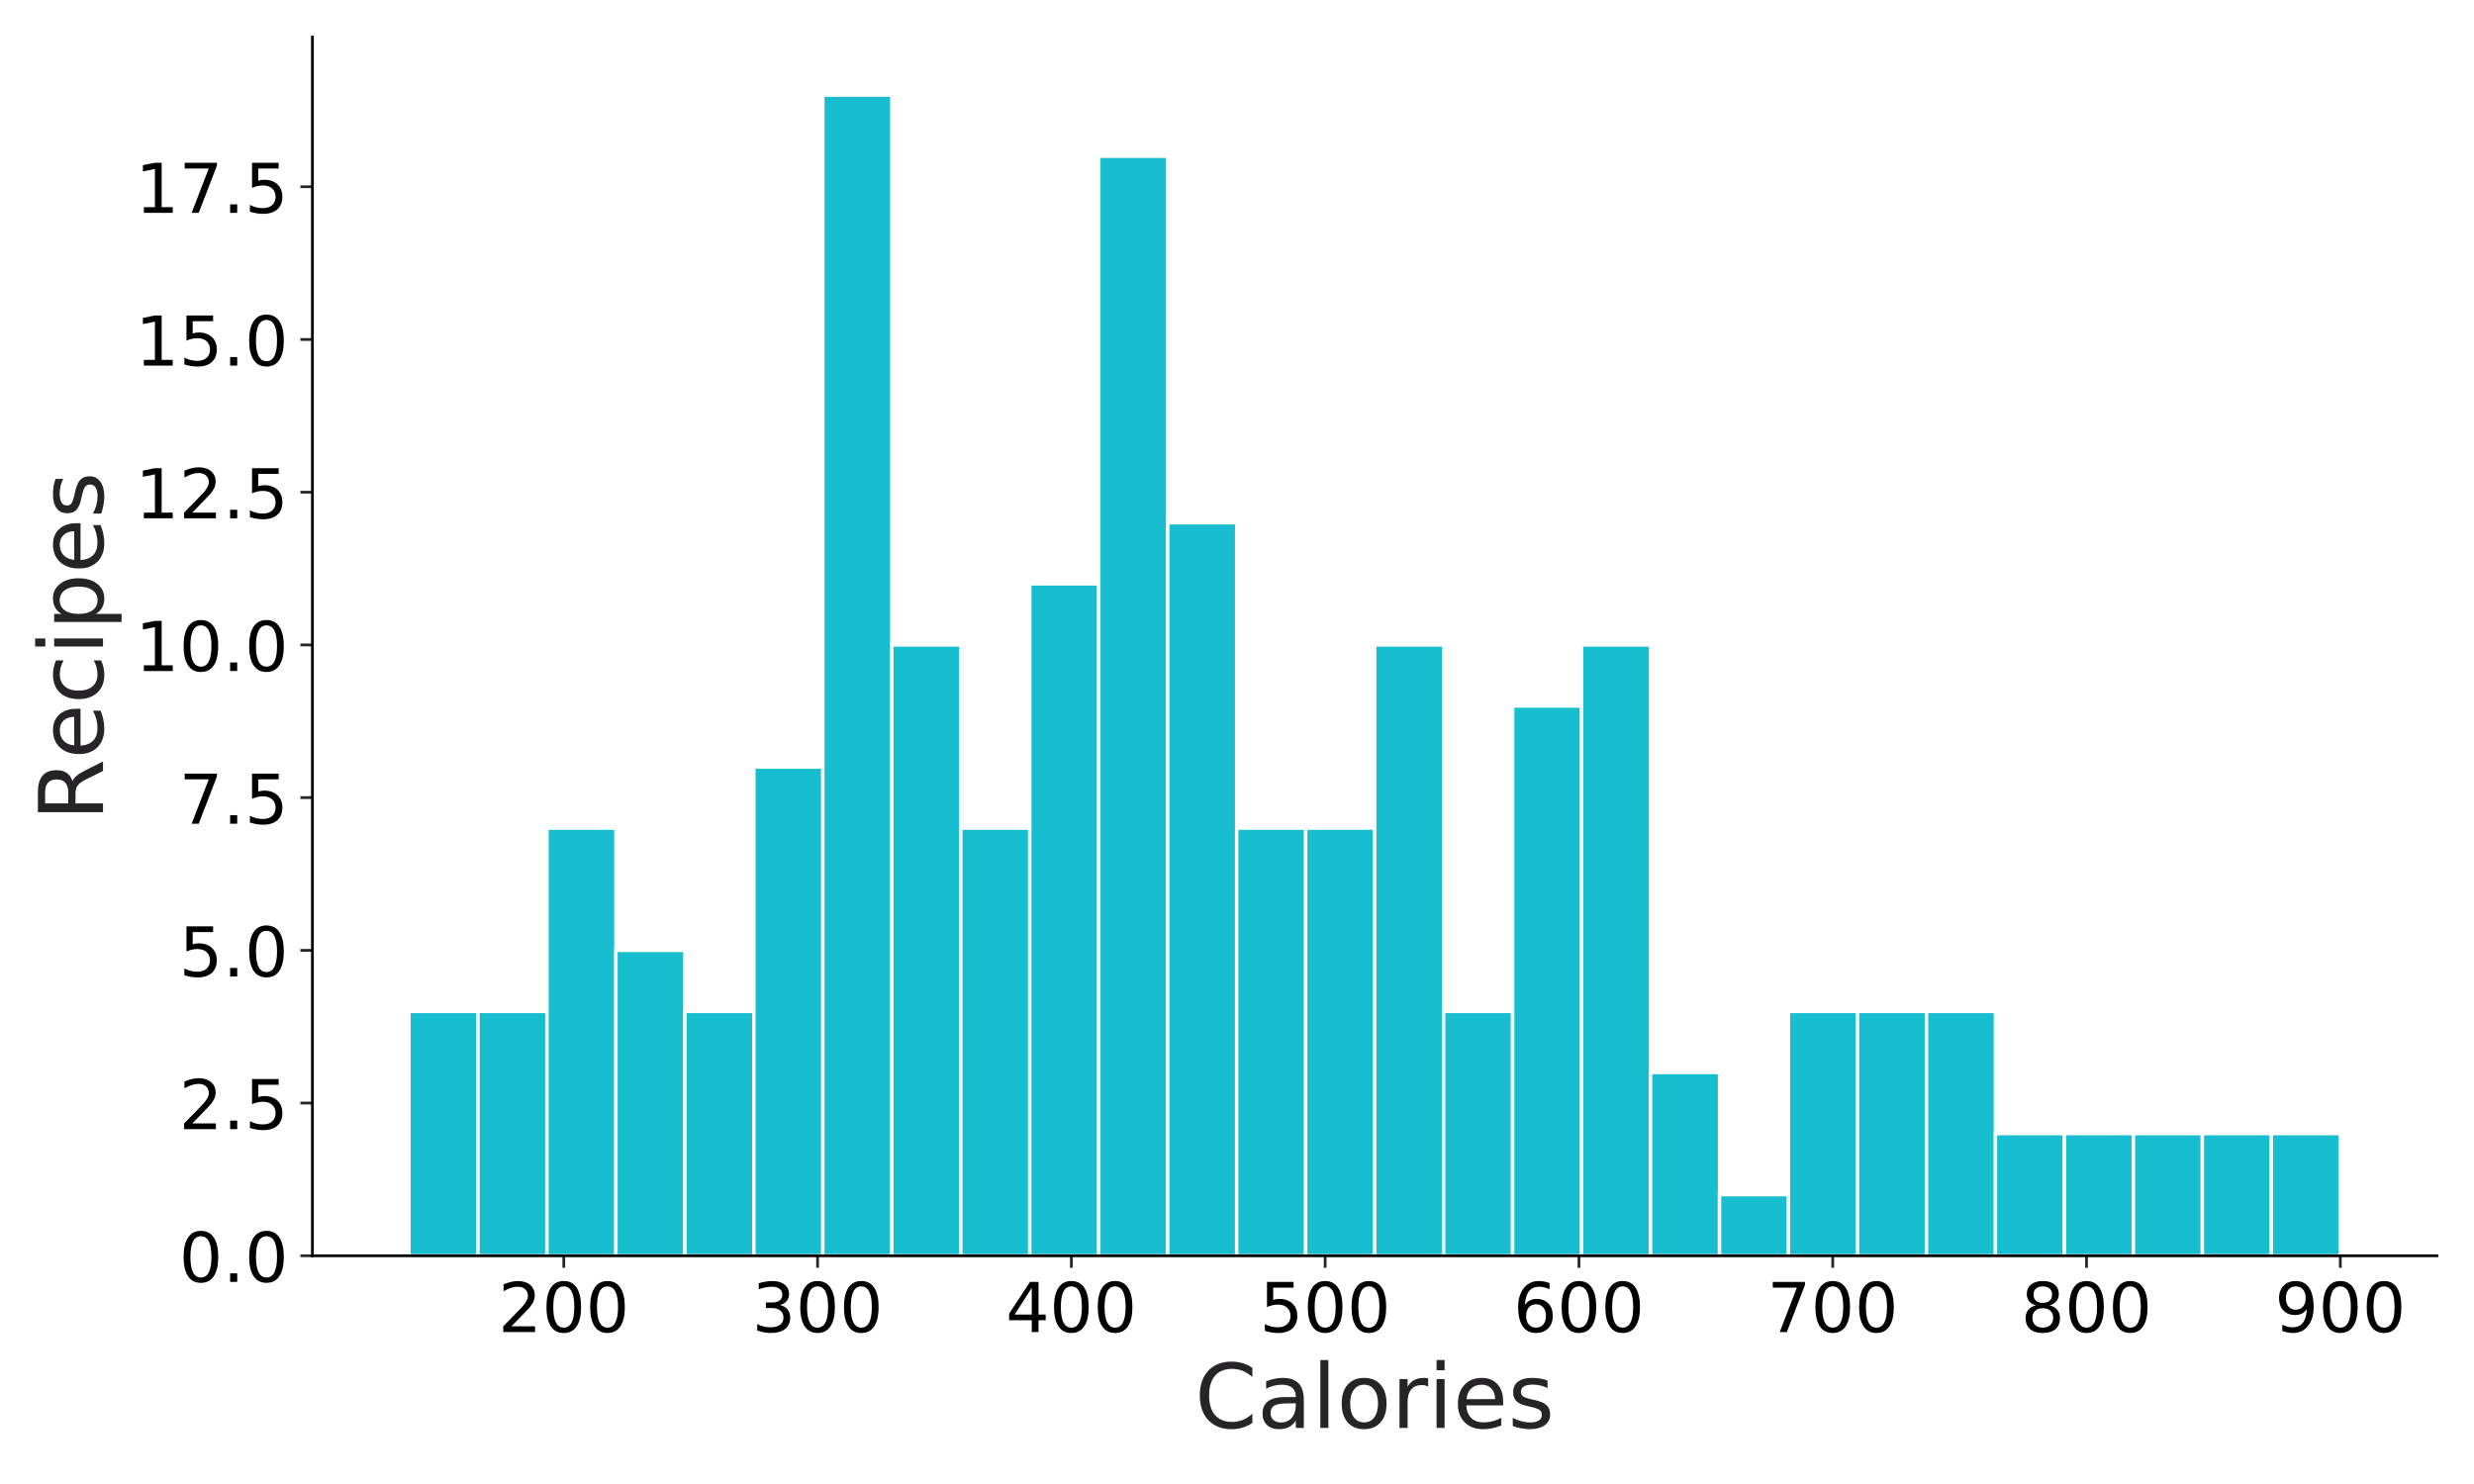
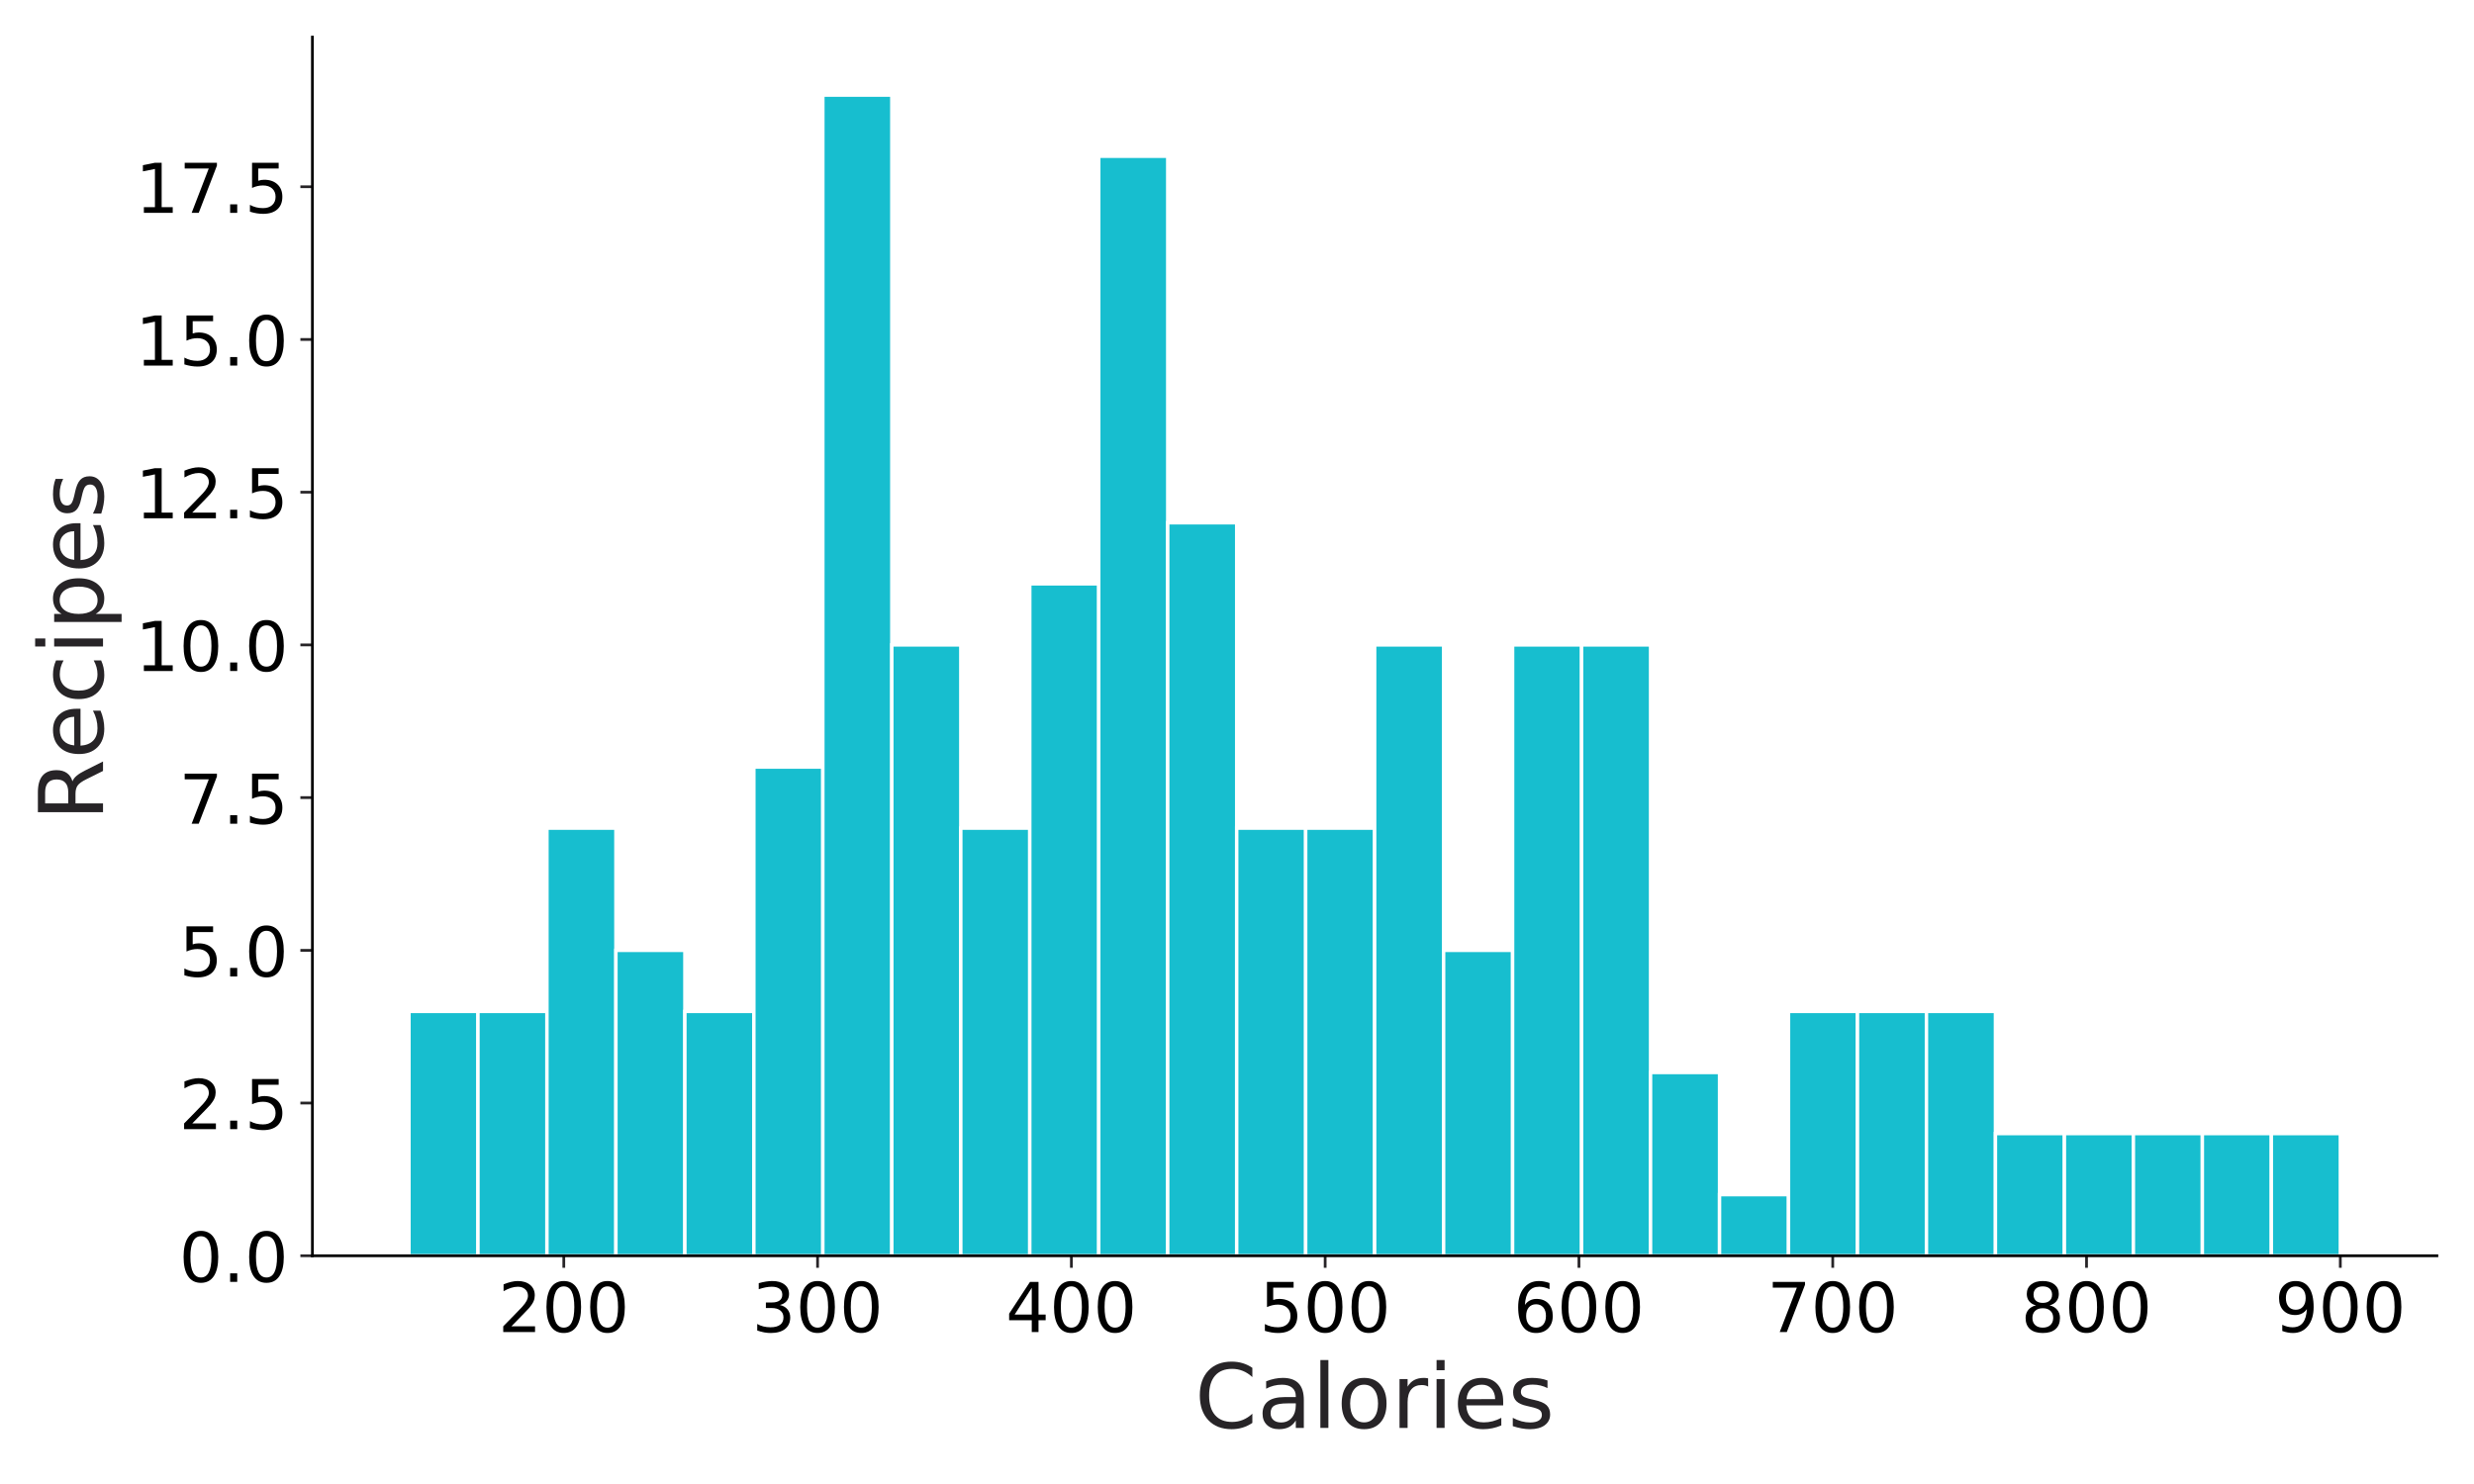
<svg xmlns="http://www.w3.org/2000/svg" xmlns:xlink="http://www.w3.org/1999/xlink" height="432pt" version="1.1" viewBox="0 0 720 432" width="720pt">
  <defs>
    <style type="text/css">
*{stroke-linecap:butt;stroke-linejoin:round;white-space:pre;}
  </style>
  </defs>
  <g id="figure_1">
    <g id="patch_1">
      <path d="M 0 432  L 720 432  L 720 0  L 0 0  z " style="fill:#ffffff;" />
    </g>
    <g id="axes_1">
      <g id="patch_2">
        <path d="M 90.92 365.56  L 709.2 365.56  L 709.2 10.8  L 90.92 10.8  z " style="fill:#ffffff;" />
      </g>
      <g id="matplotlib.axis_1">
        <g id="xtick_1">
          <g id="line2d_1">
            <defs>
-               <path d="M 0 0  L 0 3.5  " id="m446fa7a399" style="stroke:#272427;stroke-width:0.8;" />
-             </defs>
-             <g>
-               <use style="fill:#272427;stroke:#272427;stroke-width:0.8;" x="164.078" xlink:href="#m446fa7a399" y="365.56" />
+               <path d="M 0 0  L 0 3.5  " id="m6a176114ed" style="stroke:#272427;stroke-width:0.8;" />
+             </defs>
+             <g>
+               <use style="fill:#272427;stroke:#272427;stroke-width:0.8;" x="164.078" xlink:href="#m6a176114ed" y="365.56" />
            </g>
          </g>
          <g id="text_1">
            <defs>
              <path d="M 19.188 8.297  L 53.609 8.297  L 53.609 0  L 7.328 0  L 7.328 8.297  Q 12.938 14.109 22.625 23.891  Q 32.328 33.688 34.812 36.531  Q 39.547 41.844 41.422 45.531  Q 43.312 49.219 43.312 52.781  Q 43.312 58.594 39.234 62.25  Q 35.156 65.922 28.609 65.922  Q 23.969 65.922 18.812 64.312  Q 13.672 62.703 7.812 59.422  L 7.812 69.391  Q 13.766 71.781 18.938 73  Q 24.125 74.219 28.422 74.219  Q 39.75 74.219 46.484 68.547  Q 53.219 62.891 53.219 53.422  Q 53.219 48.922 51.531 44.891  Q 49.859 40.875 45.406 35.406  Q 44.188 33.984 37.641 27.219  Q 31.109 20.453 19.188 8.297  z " id="DejaVuSans-50" />
              <path d="M 31.781 66.406  Q 24.172 66.406 20.328 58.906  Q 16.5 51.422 16.5 36.375  Q 16.5 21.391 20.328 13.891  Q 24.172 6.391 31.781 6.391  Q 39.453 6.391 43.281 13.891  Q 47.125 21.391 47.125 36.375  Q 47.125 51.422 43.281 58.906  Q 39.453 66.406 31.781 66.406  z M 31.781 74.219  Q 44.047 74.219 50.516 64.516  Q 56.984 54.828 56.984 36.375  Q 56.984 17.969 50.516 8.266  Q 44.047 -1.422 31.781 -1.422  Q 19.531 -1.422 13.062 8.266  Q 6.594 17.969 6.594 36.375  Q 6.594 54.828 13.062 64.516  Q 19.531 74.219 31.781 74.219  z " id="DejaVuSans-48" />
            </defs>
            <g transform="translate(144.9906 387.7569)scale(0.2 -0.2)">
              <use xlink:href="#DejaVuSans-50" />
              <use x="63.623" xlink:href="#DejaVuSans-48" />
              <use x="127.246" xlink:href="#DejaVuSans-48" />
            </g>
          </g>
        </g>
        <g id="xtick_2">
          <g id="line2d_2">
            <g>
-               <use style="fill:#272427;stroke:#272427;stroke-width:0.8;" x="237.938" xlink:href="#m446fa7a399" y="365.56" />
+               <use style="fill:#272427;stroke:#272427;stroke-width:0.8;" x="237.938" xlink:href="#m6a176114ed" y="365.56" />
            </g>
          </g>
          <g id="text_2">
            <defs>
              <path d="M 40.578 39.312  Q 47.656 37.797 51.625 33  Q 55.609 28.219 55.609 21.188  Q 55.609 10.406 48.188 4.484  Q 40.766 -1.422 27.094 -1.422  Q 22.516 -1.422 17.656 -0.516  Q 12.797 0.391 7.625 2.203  L 7.625 11.719  Q 11.719 9.328 16.594 8.109  Q 21.484 6.891 26.812 6.891  Q 36.078 6.891 40.938 10.547  Q 45.797 14.203 45.797 21.188  Q 45.797 27.641 41.281 31.266  Q 36.766 34.906 28.719 34.906  L 20.219 34.906  L 20.219 43.016  L 29.109 43.016  Q 36.375 43.016 40.234 45.922  Q 44.094 48.828 44.094 54.297  Q 44.094 59.906 40.109 62.906  Q 36.141 65.922 28.719 65.922  Q 24.656 65.922 20.016 65.031  Q 15.375 64.156 9.812 62.312  L 9.812 71.094  Q 15.438 72.656 20.344 73.438  Q 25.25 74.219 29.594 74.219  Q 40.828 74.219 47.359 69.109  Q 53.906 64.016 53.906 55.328  Q 53.906 49.266 50.438 45.094  Q 46.969 40.922 40.578 39.312  z " id="DejaVuSans-51" />
            </defs>
            <g transform="translate(218.8503 387.7569)scale(0.2 -0.2)">
              <use xlink:href="#DejaVuSans-51" />
              <use x="63.623" xlink:href="#DejaVuSans-48" />
              <use x="127.246" xlink:href="#DejaVuSans-48" />
            </g>
          </g>
        </g>
        <g id="xtick_3">
          <g id="line2d_3">
            <g>
-               <use style="fill:#272427;stroke:#272427;stroke-width:0.8;" x="311.798" xlink:href="#m446fa7a399" y="365.56" />
+               <use style="fill:#272427;stroke:#272427;stroke-width:0.8;" x="311.798" xlink:href="#m6a176114ed" y="365.56" />
            </g>
          </g>
          <g id="text_3">
            <defs>
              <path d="M 37.797 64.312  L 12.891 25.391  L 37.797 25.391  z M 35.203 72.906  L 47.609 72.906  L 47.609 25.391  L 58.016 25.391  L 58.016 17.188  L 47.609 17.188  L 47.609 0  L 37.797 0  L 37.797 17.188  L 4.891 17.188  L 4.891 26.703  z " id="DejaVuSans-52" />
            </defs>
            <g transform="translate(292.7101 387.7569)scale(0.2 -0.2)">
              <use xlink:href="#DejaVuSans-52" />
              <use x="63.623" xlink:href="#DejaVuSans-48" />
              <use x="127.246" xlink:href="#DejaVuSans-48" />
            </g>
          </g>
        </g>
        <g id="xtick_4">
          <g id="line2d_4">
            <g>
-               <use style="fill:#272427;stroke:#272427;stroke-width:0.8;" x="385.657" xlink:href="#m446fa7a399" y="365.56" />
+               <use style="fill:#272427;stroke:#272427;stroke-width:0.8;" x="385.657" xlink:href="#m6a176114ed" y="365.56" />
            </g>
          </g>
          <g id="text_4">
            <defs>
              <path d="M 10.797 72.906  L 49.516 72.906  L 49.516 64.594  L 19.828 64.594  L 19.828 46.734  Q 21.969 47.469 24.109 47.828  Q 26.266 48.188 28.422 48.188  Q 40.625 48.188 47.75 41.5  Q 54.891 34.812 54.891 23.391  Q 54.891 11.625 47.562 5.094  Q 40.234 -1.422 26.906 -1.422  Q 22.312 -1.422 17.547 -0.641  Q 12.797 0.141 7.719 1.703  L 7.719 11.625  Q 12.109 9.234 16.797 8.062  Q 21.484 6.891 26.703 6.891  Q 35.156 6.891 40.078 11.328  Q 45.016 15.766 45.016 23.391  Q 45.016 31 40.078 35.438  Q 35.156 39.891 26.703 39.891  Q 22.75 39.891 18.812 39.016  Q 14.891 38.141 10.797 36.281  z " id="DejaVuSans-53" />
            </defs>
            <g transform="translate(366.5698 387.7569)scale(0.2 -0.2)">
              <use xlink:href="#DejaVuSans-53" />
              <use x="63.623" xlink:href="#DejaVuSans-48" />
              <use x="127.246" xlink:href="#DejaVuSans-48" />
            </g>
          </g>
        </g>
        <g id="xtick_5">
          <g id="line2d_5">
            <g>
-               <use style="fill:#272427;stroke:#272427;stroke-width:0.8;" x="459.517" xlink:href="#m446fa7a399" y="365.56" />
+               <use style="fill:#272427;stroke:#272427;stroke-width:0.8;" x="459.517" xlink:href="#m6a176114ed" y="365.56" />
            </g>
          </g>
          <g id="text_5">
            <defs>
              <path d="M 33.016 40.375  Q 26.375 40.375 22.484 35.828  Q 18.609 31.297 18.609 23.391  Q 18.609 15.531 22.484 10.953  Q 26.375 6.391 33.016 6.391  Q 39.656 6.391 43.531 10.953  Q 47.406 15.531 47.406 23.391  Q 47.406 31.297 43.531 35.828  Q 39.656 40.375 33.016 40.375  z M 52.594 71.297  L 52.594 62.312  Q 48.875 64.062 45.094 64.984  Q 41.312 65.922 37.594 65.922  Q 27.828 65.922 22.672 59.328  Q 17.531 52.734 16.797 39.406  Q 19.672 43.656 24.016 45.922  Q 28.375 48.188 33.594 48.188  Q 44.578 48.188 50.953 41.516  Q 57.328 34.859 57.328 23.391  Q 57.328 12.156 50.688 5.359  Q 44.047 -1.422 33.016 -1.422  Q 20.359 -1.422 13.672 8.266  Q 6.984 17.969 6.984 36.375  Q 6.984 53.656 15.188 63.938  Q 23.391 74.219 37.203 74.219  Q 40.922 74.219 44.703 73.484  Q 48.484 72.75 52.594 71.297  z " id="DejaVuSans-54" />
            </defs>
            <g transform="translate(440.4296 387.7569)scale(0.2 -0.2)">
              <use xlink:href="#DejaVuSans-54" />
              <use x="63.623" xlink:href="#DejaVuSans-48" />
              <use x="127.246" xlink:href="#DejaVuSans-48" />
            </g>
          </g>
        </g>
        <g id="xtick_6">
          <g id="line2d_6">
            <g>
-               <use style="fill:#272427;stroke:#272427;stroke-width:0.8;" x="533.377" xlink:href="#m446fa7a399" y="365.56" />
+               <use style="fill:#272427;stroke:#272427;stroke-width:0.8;" x="533.377" xlink:href="#m6a176114ed" y="365.56" />
            </g>
          </g>
          <g id="text_6">
            <defs>
              <path d="M 8.203 72.906  L 55.078 72.906  L 55.078 68.703  L 28.609 0  L 18.312 0  L 43.219 64.594  L 8.203 64.594  z " id="DejaVuSans-55" />
            </defs>
            <g transform="translate(514.2894 387.7569)scale(0.2 -0.2)">
              <use xlink:href="#DejaVuSans-55" />
              <use x="63.623" xlink:href="#DejaVuSans-48" />
              <use x="127.246" xlink:href="#DejaVuSans-48" />
            </g>
          </g>
        </g>
        <g id="xtick_7">
          <g id="line2d_7">
            <g>
-               <use style="fill:#272427;stroke:#272427;stroke-width:0.8;" x="607.237" xlink:href="#m446fa7a399" y="365.56" />
+               <use style="fill:#272427;stroke:#272427;stroke-width:0.8;" x="607.237" xlink:href="#m6a176114ed" y="365.56" />
            </g>
          </g>
          <g id="text_7">
            <defs>
              <path d="M 31.781 34.625  Q 24.75 34.625 20.719 30.859  Q 16.703 27.094 16.703 20.516  Q 16.703 13.922 20.719 10.156  Q 24.75 6.391 31.781 6.391  Q 38.812 6.391 42.859 10.172  Q 46.922 13.969 46.922 20.516  Q 46.922 27.094 42.891 30.859  Q 38.875 34.625 31.781 34.625  z M 21.922 38.812  Q 15.578 40.375 12.031 44.719  Q 8.5 49.078 8.5 55.328  Q 8.5 64.062 14.719 69.141  Q 20.953 74.219 31.781 74.219  Q 42.672 74.219 48.875 69.141  Q 55.078 64.062 55.078 55.328  Q 55.078 49.078 51.531 44.719  Q 48 40.375 41.703 38.812  Q 48.828 37.156 52.797 32.312  Q 56.781 27.484 56.781 20.516  Q 56.781 9.906 50.312 4.234  Q 43.844 -1.422 31.781 -1.422  Q 19.734 -1.422 13.25 4.234  Q 6.781 9.906 6.781 20.516  Q 6.781 27.484 10.781 32.312  Q 14.797 37.156 21.922 38.812  z M 18.312 54.391  Q 18.312 48.734 21.844 45.562  Q 25.391 42.391 31.781 42.391  Q 38.141 42.391 41.719 45.562  Q 45.312 48.734 45.312 54.391  Q 45.312 60.062 41.719 63.234  Q 38.141 66.406 31.781 66.406  Q 25.391 66.406 21.844 63.234  Q 18.312 60.062 18.312 54.391  z " id="DejaVuSans-56" />
            </defs>
            <g transform="translate(588.1491 387.7569)scale(0.2 -0.2)">
              <use xlink:href="#DejaVuSans-56" />
              <use x="63.623" xlink:href="#DejaVuSans-48" />
              <use x="127.246" xlink:href="#DejaVuSans-48" />
            </g>
          </g>
        </g>
        <g id="xtick_8">
          <g id="line2d_8">
            <g>
-               <use style="fill:#272427;stroke:#272427;stroke-width:0.8;" x="681.096" xlink:href="#m446fa7a399" y="365.56" />
+               <use style="fill:#272427;stroke:#272427;stroke-width:0.8;" x="681.096" xlink:href="#m6a176114ed" y="365.56" />
            </g>
          </g>
          <g id="text_8">
            <defs>
              <path d="M 10.984 1.516  L 10.984 10.5  Q 14.703 8.734 18.5 7.812  Q 22.312 6.891 25.984 6.891  Q 35.75 6.891 40.891 13.453  Q 46.047 20.016 46.781 33.406  Q 43.953 29.203 39.594 26.953  Q 35.25 24.703 29.984 24.703  Q 19.047 24.703 12.672 31.312  Q 6.297 37.938 6.297 49.422  Q 6.297 60.641 12.938 67.422  Q 19.578 74.219 30.609 74.219  Q 43.266 74.219 49.922 64.516  Q 56.594 54.828 56.594 36.375  Q 56.594 19.141 48.406 8.859  Q 40.234 -1.422 26.422 -1.422  Q 22.703 -1.422 18.891 -0.688  Q 15.094 0.047 10.984 1.516  z M 30.609 32.422  Q 37.25 32.422 41.125 36.953  Q 45.016 41.5 45.016 49.422  Q 45.016 57.281 41.125 61.844  Q 37.25 66.406 30.609 66.406  Q 23.969 66.406 20.094 61.844  Q 16.219 57.281 16.219 49.422  Q 16.219 41.5 20.094 36.953  Q 23.969 32.422 30.609 32.422  z " id="DejaVuSans-57" />
            </defs>
            <g transform="translate(662.0089 387.7569)scale(0.2 -0.2)">
              <use xlink:href="#DejaVuSans-57" />
              <use x="63.623" xlink:href="#DejaVuSans-48" />
              <use x="127.246" xlink:href="#DejaVuSans-48" />
            </g>
          </g>
        </g>
        <g id="text_9">
          <defs>
            <path d="M 64.406 67.281  L 64.406 56.891  Q 59.422 61.531 53.781 63.812  Q 48.141 66.109 41.797 66.109  Q 29.297 66.109 22.656 58.469  Q 16.016 50.828 16.016 36.375  Q 16.016 21.969 22.656 14.328  Q 29.297 6.688 41.797 6.688  Q 48.141 6.688 53.781 8.984  Q 59.422 11.281 64.406 15.922  L 64.406 5.609  Q 59.234 2.094 53.438 0.328  Q 47.656 -1.422 41.219 -1.422  Q 24.656 -1.422 15.125 8.703  Q 5.609 18.844 5.609 36.375  Q 5.609 53.953 15.125 64.078  Q 24.656 74.219 41.219 74.219  Q 47.75 74.219 53.531 72.484  Q 59.328 70.75 64.406 67.281  z " id="DejaVuSans-67" />
            <path d="M 34.281 27.484  Q 23.391 27.484 19.188 25  Q 14.984 22.516 14.984 16.5  Q 14.984 11.719 18.141 8.906  Q 21.297 6.109 26.703 6.109  Q 34.188 6.109 38.703 11.406  Q 43.219 16.703 43.219 25.484  L 43.219 27.484  z M 52.203 31.203  L 52.203 0  L 43.219 0  L 43.219 8.297  Q 40.141 3.328 35.547 0.953  Q 30.953 -1.422 24.312 -1.422  Q 15.922 -1.422 10.953 3.297  Q 6 8.016 6 15.922  Q 6 25.141 12.172 29.828  Q 18.359 34.516 30.609 34.516  L 43.219 34.516  L 43.219 35.406  Q 43.219 41.609 39.141 45  Q 35.062 48.391 27.688 48.391  Q 23 48.391 18.547 47.266  Q 14.109 46.141 10.016 43.891  L 10.016 52.203  Q 14.938 54.109 19.578 55.047  Q 24.219 56 28.609 56  Q 40.484 56 46.344 49.844  Q 52.203 43.703 52.203 31.203  z " id="DejaVuSans-97" />
            <path d="M 9.422 75.984  L 18.406 75.984  L 18.406 0  L 9.422 0  z " id="DejaVuSans-108" />
            <path d="M 30.609 48.391  Q 23.391 48.391 19.188 42.75  Q 14.984 37.109 14.984 27.297  Q 14.984 17.484 19.156 11.844  Q 23.344 6.203 30.609 6.203  Q 37.797 6.203 41.984 11.859  Q 46.188 17.531 46.188 27.297  Q 46.188 37.016 41.984 42.703  Q 37.797 48.391 30.609 48.391  z M 30.609 56  Q 42.328 56 49.016 48.375  Q 55.719 40.766 55.719 27.297  Q 55.719 13.875 49.016 6.219  Q 42.328 -1.422 30.609 -1.422  Q 18.844 -1.422 12.172 6.219  Q 5.516 13.875 5.516 27.297  Q 5.516 40.766 12.172 48.375  Q 18.844 56 30.609 56  z " id="DejaVuSans-111" />
            <path d="M 41.109 46.297  Q 39.594 47.172 37.812 47.578  Q 36.031 48 33.891 48  Q 26.266 48 22.188 43.047  Q 18.109 38.094 18.109 28.812  L 18.109 0  L 9.078 0  L 9.078 54.688  L 18.109 54.688  L 18.109 46.188  Q 20.953 51.172 25.484 53.578  Q 30.031 56 36.531 56  Q 37.453 56 38.578 55.875  Q 39.703 55.766 41.062 55.516  z " id="DejaVuSans-114" />
            <path d="M 9.422 54.688  L 18.406 54.688  L 18.406 0  L 9.422 0  z M 9.422 75.984  L 18.406 75.984  L 18.406 64.594  L 9.422 64.594  z " id="DejaVuSans-105" />
            <path d="M 56.203 29.594  L 56.203 25.203  L 14.891 25.203  Q 15.484 15.922 20.484 11.062  Q 25.484 6.203 34.422 6.203  Q 39.594 6.203 44.453 7.469  Q 49.312 8.734 54.109 11.281  L 54.109 2.781  Q 49.266 0.734 44.188 -0.344  Q 39.109 -1.422 33.891 -1.422  Q 20.797 -1.422 13.156 6.188  Q 5.516 13.812 5.516 26.812  Q 5.516 40.234 12.766 48.109  Q 20.016 56 32.328 56  Q 43.359 56 49.781 48.891  Q 56.203 41.797 56.203 29.594  z M 47.219 32.234  Q 47.125 39.594 43.094 43.984  Q 39.062 48.391 32.422 48.391  Q 24.906 48.391 20.391 44.141  Q 15.875 39.891 15.188 32.172  z " id="DejaVuSans-101" />
            <path d="M 44.281 53.078  L 44.281 44.578  Q 40.484 46.531 36.375 47.5  Q 32.281 48.484 27.875 48.484  Q 21.188 48.484 17.844 46.438  Q 14.5 44.391 14.5 40.281  Q 14.5 37.156 16.891 35.375  Q 19.281 33.594 26.516 31.984  L 29.594 31.297  Q 39.156 29.25 43.188 25.516  Q 47.219 21.781 47.219 15.094  Q 47.219 7.469 41.188 3.016  Q 35.156 -1.422 24.609 -1.422  Q 20.219 -1.422 15.453 -0.562  Q 10.688 0.297 5.422 2  L 5.422 11.281  Q 10.406 8.688 15.234 7.391  Q 20.062 6.109 24.812 6.109  Q 31.156 6.109 34.562 8.281  Q 37.984 10.453 37.984 14.406  Q 37.984 18.062 35.516 20.016  Q 33.062 21.969 24.703 23.781  L 21.578 24.516  Q 13.234 26.266 9.516 29.906  Q 5.812 33.547 5.812 39.891  Q 5.812 47.609 11.281 51.797  Q 16.75 56 26.812 56  Q 31.781 56 36.172 55.266  Q 40.578 54.547 44.281 53.078  z " id="DejaVuSans-115" />
          </defs>
          <g style="fill:#272427;" transform="translate(347.7228 415.6722)scale(0.26 -0.26)">
            <use xlink:href="#DejaVuSans-67" />
            <use x="69.824" xlink:href="#DejaVuSans-97" />
            <use x="131.104" xlink:href="#DejaVuSans-108" />
            <use x="158.887" xlink:href="#DejaVuSans-111" />
            <use x="220.068" xlink:href="#DejaVuSans-114" />
            <use x="261.182" xlink:href="#DejaVuSans-105" />
            <use x="288.965" xlink:href="#DejaVuSans-101" />
            <use x="350.488" xlink:href="#DejaVuSans-115" />
          </g>
        </g>
      </g>
      <g id="matplotlib.axis_2">
        <g id="ytick_1">
          <g id="line2d_9">
            <defs>
-               <path d="M 0 0  L -3.5 0  " id="m35d41945b0" style="stroke:#272427;stroke-width:0.8;" />
-             </defs>
-             <g>
-               <use style="fill:#272427;stroke:#272427;stroke-width:0.8;" x="90.92" xlink:href="#m35d41945b0" y="365.56" />
+               <path d="M 0 0  L -3.5 0  " id="m834c63c8a5" style="stroke:#272427;stroke-width:0.8;" />
+             </defs>
+             <g>
+               <use style="fill:#272427;stroke:#272427;stroke-width:0.8;" x="90.92" xlink:href="#m834c63c8a5" y="365.56" />
            </g>
          </g>
          <g id="text_10">
            <defs>
              <path d="M 10.688 12.406  L 21 12.406  L 21 0  L 10.688 0  z " id="DejaVuSans-46" />
            </defs>
            <g transform="translate(52.11375 373.1584)scale(0.2 -0.2)">
              <use xlink:href="#DejaVuSans-48" />
              <use x="63.623" xlink:href="#DejaVuSans-46" />
              <use x="95.41" xlink:href="#DejaVuSans-48" />
            </g>
          </g>
        </g>
        <g id="ytick_2">
          <g id="line2d_10">
            <g>
-               <use style="fill:#272427;stroke:#272427;stroke-width:0.8;" x="90.92" xlink:href="#m35d41945b0" y="321.104" />
+               <use style="fill:#272427;stroke:#272427;stroke-width:0.8;" x="90.92" xlink:href="#m834c63c8a5" y="321.104" />
            </g>
          </g>
          <g id="text_11">
            <g transform="translate(52.11375 328.7023)scale(0.2 -0.2)">
              <use xlink:href="#DejaVuSans-50" />
              <use x="63.623" xlink:href="#DejaVuSans-46" />
              <use x="95.41" xlink:href="#DejaVuSans-53" />
            </g>
          </g>
        </g>
        <g id="ytick_3">
          <g id="line2d_11">
            <g>
-               <use style="fill:#272427;stroke:#272427;stroke-width:0.8;" x="90.92" xlink:href="#m35d41945b0" y="276.648" />
+               <use style="fill:#272427;stroke:#272427;stroke-width:0.8;" x="90.92" xlink:href="#m834c63c8a5" y="276.648" />
            </g>
          </g>
          <g id="text_12">
            <g transform="translate(52.11375 284.2462)scale(0.2 -0.2)">
              <use xlink:href="#DejaVuSans-53" />
              <use x="63.623" xlink:href="#DejaVuSans-46" />
              <use x="95.41" xlink:href="#DejaVuSans-48" />
            </g>
          </g>
        </g>
        <g id="ytick_4">
          <g id="line2d_12">
            <g>
-               <use style="fill:#272427;stroke:#272427;stroke-width:0.8;" x="90.92" xlink:href="#m35d41945b0" y="232.192" />
+               <use style="fill:#272427;stroke:#272427;stroke-width:0.8;" x="90.92" xlink:href="#m834c63c8a5" y="232.192" />
            </g>
          </g>
          <g id="text_13">
            <g transform="translate(52.11375 239.79)scale(0.2 -0.2)">
              <use xlink:href="#DejaVuSans-55" />
              <use x="63.623" xlink:href="#DejaVuSans-46" />
              <use x="95.41" xlink:href="#DejaVuSans-53" />
            </g>
          </g>
        </g>
        <g id="ytick_5">
          <g id="line2d_13">
            <g>
-               <use style="fill:#272427;stroke:#272427;stroke-width:0.8;" x="90.92" xlink:href="#m35d41945b0" y="187.735" />
+               <use style="fill:#272427;stroke:#272427;stroke-width:0.8;" x="90.92" xlink:href="#m834c63c8a5" y="187.735" />
            </g>
          </g>
          <g id="text_14">
            <defs>
              <path d="M 12.406 8.297  L 28.516 8.297  L 28.516 63.922  L 10.984 60.406  L 10.984 69.391  L 28.422 72.906  L 38.281 72.906  L 38.281 8.297  L 54.391 8.297  L 54.391 0  L 12.406 0  z " id="DejaVuSans-49" />
            </defs>
            <g transform="translate(39.38875 195.3339)scale(0.2 -0.2)">
              <use xlink:href="#DejaVuSans-49" />
              <use x="63.623" xlink:href="#DejaVuSans-48" />
              <use x="127.246" xlink:href="#DejaVuSans-46" />
              <use x="159.033" xlink:href="#DejaVuSans-48" />
            </g>
          </g>
        </g>
        <g id="ytick_6">
          <g id="line2d_14">
            <g>
-               <use style="fill:#272427;stroke:#272427;stroke-width:0.8;" x="90.92" xlink:href="#m35d41945b0" y="143.279" />
+               <use style="fill:#272427;stroke:#272427;stroke-width:0.8;" x="90.92" xlink:href="#m834c63c8a5" y="143.279" />
            </g>
          </g>
          <g id="text_15">
            <g transform="translate(39.38875 150.8777)scale(0.2 -0.2)">
              <use xlink:href="#DejaVuSans-49" />
              <use x="63.623" xlink:href="#DejaVuSans-50" />
              <use x="127.246" xlink:href="#DejaVuSans-46" />
              <use x="159.033" xlink:href="#DejaVuSans-53" />
            </g>
          </g>
        </g>
        <g id="ytick_7">
          <g id="line2d_15">
            <g>
-               <use style="fill:#272427;stroke:#272427;stroke-width:0.8;" x="90.92" xlink:href="#m35d41945b0" y="98.823" />
+               <use style="fill:#272427;stroke:#272427;stroke-width:0.8;" x="90.92" xlink:href="#m834c63c8a5" y="98.823" />
            </g>
          </g>
          <g id="text_16">
            <g transform="translate(39.38875 106.4216)scale(0.2 -0.2)">
              <use xlink:href="#DejaVuSans-49" />
              <use x="63.623" xlink:href="#DejaVuSans-53" />
              <use x="127.246" xlink:href="#DejaVuSans-46" />
              <use x="159.033" xlink:href="#DejaVuSans-48" />
            </g>
          </g>
        </g>
        <g id="ytick_8">
          <g id="line2d_16">
            <g>
-               <use style="fill:#272427;stroke:#272427;stroke-width:0.8;" x="90.92" xlink:href="#m35d41945b0" y="54.367" />
+               <use style="fill:#272427;stroke:#272427;stroke-width:0.8;" x="90.92" xlink:href="#m834c63c8a5" y="54.367" />
            </g>
          </g>
          <g id="text_17">
            <g transform="translate(39.38875 61.96545)scale(0.2 -0.2)">
              <use xlink:href="#DejaVuSans-49" />
              <use x="63.623" xlink:href="#DejaVuSans-55" />
              <use x="127.246" xlink:href="#DejaVuSans-46" />
              <use x="159.033" xlink:href="#DejaVuSans-53" />
            </g>
          </g>
        </g>
        <g id="text_18">
          <defs>
            <path d="M 44.391 34.188  Q 47.562 33.109 50.562 29.594  Q 53.562 26.078 56.594 19.922  L 66.609 0  L 56 0  L 46.688 18.703  Q 43.062 26.031 39.672 28.422  Q 36.281 30.812 30.422 30.812  L 19.672 30.812  L 19.672 0  L 9.812 0  L 9.812 72.906  L 32.078 72.906  Q 44.578 72.906 50.734 67.672  Q 56.891 62.453 56.891 51.906  Q 56.891 45.016 53.688 40.469  Q 50.484 35.938 44.391 34.188  z M 19.672 64.797  L 19.672 38.922  L 32.078 38.922  Q 39.203 38.922 42.844 42.219  Q 46.484 45.516 46.484 51.906  Q 46.484 58.297 42.844 61.547  Q 39.203 64.797 32.078 64.797  z " id="DejaVuSans-82" />
            <path d="M 48.781 52.594  L 48.781 44.188  Q 44.969 46.297 41.141 47.344  Q 37.312 48.391 33.406 48.391  Q 24.656 48.391 19.812 42.844  Q 14.984 37.312 14.984 27.297  Q 14.984 17.281 19.812 11.734  Q 24.656 6.203 33.406 6.203  Q 37.312 6.203 41.141 7.25  Q 44.969 8.297 48.781 10.406  L 48.781 2.094  Q 45.016 0.344 40.984 -0.531  Q 36.969 -1.422 32.422 -1.422  Q 20.062 -1.422 12.781 6.344  Q 5.516 14.109 5.516 27.297  Q 5.516 40.672 12.859 48.328  Q 20.219 56 33.016 56  Q 37.156 56 41.109 55.141  Q 45.062 54.297 48.781 52.594  z " id="DejaVuSans-99" />
            <path d="M 18.109 8.203  L 18.109 -20.797  L 9.078 -20.797  L 9.078 54.688  L 18.109 54.688  L 18.109 46.391  Q 20.953 51.266 25.266 53.625  Q 29.594 56 35.594 56  Q 45.562 56 51.781 48.094  Q 58.016 40.188 58.016 27.297  Q 58.016 14.406 51.781 6.484  Q 45.562 -1.422 35.594 -1.422  Q 29.594 -1.422 25.266 0.953  Q 20.953 3.328 18.109 8.203  z M 48.688 27.297  Q 48.688 37.203 44.609 42.844  Q 40.531 48.484 33.406 48.484  Q 26.266 48.484 22.188 42.844  Q 18.109 37.203 18.109 27.297  Q 18.109 17.391 22.188 11.75  Q 26.266 6.109 33.406 6.109  Q 40.531 6.109 44.609 11.75  Q 48.688 17.391 48.688 27.297  z " id="DejaVuSans-112" />
          </defs>
          <g style="fill:#272427;" transform="translate(29.98156 238.9877)rotate(-90)scale(0.26 -0.26)">
            <use xlink:href="#DejaVuSans-82" />
            <use x="69.42" xlink:href="#DejaVuSans-101" />
            <use x="130.943" xlink:href="#DejaVuSans-99" />
            <use x="185.924" xlink:href="#DejaVuSans-105" />
            <use x="213.707" xlink:href="#DejaVuSans-112" />
            <use x="277.184" xlink:href="#DejaVuSans-101" />
            <use x="338.707" xlink:href="#DejaVuSans-115" />
          </g>
        </g>
      </g>
      <g id="patch_3">
-         <path clip-path="url(#p4fd614839e)" d="M 119.024 365.56  L 139.098 365.56  L 139.098 294.43  L 119.024 294.43  z " style="fill:#17becf;stroke:#ffffff;stroke-linejoin:miter;" />
+         <path clip-path="url(#pd37223a0d0)" d="M 119.024 365.56  L 139.098 365.56  L 139.098 294.43  L 119.024 294.43  z " style="fill:#17becf;stroke:#ffffff;stroke-linejoin:miter;" />
      </g>
      <g id="patch_4">
-         <path clip-path="url(#p4fd614839e)" d="M 139.098 365.56  L 159.172 365.56  L 159.172 294.43  L 139.098 294.43  z " style="fill:#17becf;stroke:#ffffff;stroke-linejoin:miter;" />
+         <path clip-path="url(#pd37223a0d0)" d="M 139.098 365.56  L 159.172 365.56  L 159.172 294.43  L 139.098 294.43  z " style="fill:#17becf;stroke:#ffffff;stroke-linejoin:miter;" />
      </g>
      <g id="patch_5">
-         <path clip-path="url(#p4fd614839e)" d="M 159.172 365.56  L 179.246 365.56  L 179.246 241.083  L 159.172 241.083  z " style="fill:#17becf;stroke:#ffffff;stroke-linejoin:miter;" />
+         <path clip-path="url(#pd37223a0d0)" d="M 159.172 365.56  L 179.246 365.56  L 179.246 241.083  L 159.172 241.083  z " style="fill:#17becf;stroke:#ffffff;stroke-linejoin:miter;" />
      </g>
      <g id="patch_6">
-         <path clip-path="url(#p4fd614839e)" d="M 179.246 365.56  L 199.32 365.56  L 199.32 276.648  L 179.246 276.648  z " style="fill:#17becf;stroke:#ffffff;stroke-linejoin:miter;" />
+         <path clip-path="url(#pd37223a0d0)" d="M 179.246 365.56  L 199.32 365.56  L 199.32 276.648  L 179.246 276.648  z " style="fill:#17becf;stroke:#ffffff;stroke-linejoin:miter;" />
      </g>
      <g id="patch_7">
-         <path clip-path="url(#p4fd614839e)" d="M 199.32 365.56  L 219.394 365.56  L 219.394 294.43  L 199.32 294.43  z " style="fill:#17becf;stroke:#ffffff;stroke-linejoin:miter;" />
+         <path clip-path="url(#pd37223a0d0)" d="M 199.32 365.56  L 219.394 365.56  L 219.394 294.43  L 199.32 294.43  z " style="fill:#17becf;stroke:#ffffff;stroke-linejoin:miter;" />
      </g>
      <g id="patch_8">
-         <path clip-path="url(#p4fd614839e)" d="M 219.394 365.56  L 239.468 365.56  L 239.468 223.3  L 219.394 223.3  z " style="fill:#17becf;stroke:#ffffff;stroke-linejoin:miter;" />
+         <path clip-path="url(#pd37223a0d0)" d="M 219.394 365.56  L 239.468 365.56  L 239.468 223.3  L 219.394 223.3  z " style="fill:#17becf;stroke:#ffffff;stroke-linejoin:miter;" />
      </g>
      <g id="patch_9">
-         <path clip-path="url(#p4fd614839e)" d="M 239.468 365.56  L 259.542 365.56  L 259.542 27.693  L 239.468 27.693  z " style="fill:#17becf;stroke:#ffffff;stroke-linejoin:miter;" />
+         <path clip-path="url(#pd37223a0d0)" d="M 239.468 365.56  L 259.542 365.56  L 259.542 27.693  L 239.468 27.693  z " style="fill:#17becf;stroke:#ffffff;stroke-linejoin:miter;" />
      </g>
      <g id="patch_10">
-         <path clip-path="url(#p4fd614839e)" d="M 259.542 365.56  L 279.616 365.56  L 279.616 187.735  L 259.542 187.735  z " style="fill:#17becf;stroke:#ffffff;stroke-linejoin:miter;" />
+         <path clip-path="url(#pd37223a0d0)" d="M 259.542 365.56  L 279.616 365.56  L 279.616 187.735  L 259.542 187.735  z " style="fill:#17becf;stroke:#ffffff;stroke-linejoin:miter;" />
      </g>
      <g id="patch_11">
-         <path clip-path="url(#p4fd614839e)" d="M 279.616 365.56  L 299.69 365.56  L 299.69 241.083  L 279.616 241.083  z " style="fill:#17becf;stroke:#ffffff;stroke-linejoin:miter;" />
+         <path clip-path="url(#pd37223a0d0)" d="M 279.616 365.56  L 299.69 365.56  L 299.69 241.083  L 279.616 241.083  z " style="fill:#17becf;stroke:#ffffff;stroke-linejoin:miter;" />
      </g>
      <g id="patch_12">
-         <path clip-path="url(#p4fd614839e)" d="M 299.69 365.56  L 319.764 365.56  L 319.764 169.953  L 299.69 169.953  z " style="fill:#17becf;stroke:#ffffff;stroke-linejoin:miter;" />
+         <path clip-path="url(#pd37223a0d0)" d="M 299.69 365.56  L 319.764 365.56  L 319.764 169.953  L 299.69 169.953  z " style="fill:#17becf;stroke:#ffffff;stroke-linejoin:miter;" />
      </g>
      <g id="patch_13">
-         <path clip-path="url(#p4fd614839e)" d="M 319.764 365.56  L 339.838 365.56  L 339.838 45.476  L 319.764 45.476  z " style="fill:#17becf;stroke:#ffffff;stroke-linejoin:miter;" />
+         <path clip-path="url(#pd37223a0d0)" d="M 319.764 365.56  L 339.838 365.56  L 339.838 45.476  L 319.764 45.476  z " style="fill:#17becf;stroke:#ffffff;stroke-linejoin:miter;" />
      </g>
      <g id="patch_14">
-         <path clip-path="url(#p4fd614839e)" d="M 339.838 365.56  L 359.912 365.56  L 359.912 152.171  L 339.838 152.171  z " style="fill:#17becf;stroke:#ffffff;stroke-linejoin:miter;" />
+         <path clip-path="url(#pd37223a0d0)" d="M 339.838 365.56  L 359.912 365.56  L 359.912 152.171  L 339.838 152.171  z " style="fill:#17becf;stroke:#ffffff;stroke-linejoin:miter;" />
      </g>
      <g id="patch_15">
-         <path clip-path="url(#p4fd614839e)" d="M 359.912 365.56  L 379.986 365.56  L 379.986 241.083  L 359.912 241.083  z " style="fill:#17becf;stroke:#ffffff;stroke-linejoin:miter;" />
+         <path clip-path="url(#pd37223a0d0)" d="M 359.912 365.56  L 379.986 365.56  L 379.986 241.083  L 359.912 241.083  z " style="fill:#17becf;stroke:#ffffff;stroke-linejoin:miter;" />
      </g>
      <g id="patch_16">
-         <path clip-path="url(#p4fd614839e)" d="M 379.986 365.56  L 400.06 365.56  L 400.06 241.083  L 379.986 241.083  z " style="fill:#17becf;stroke:#ffffff;stroke-linejoin:miter;" />
+         <path clip-path="url(#pd37223a0d0)" d="M 379.986 365.56  L 400.06 365.56  L 400.06 241.083  L 379.986 241.083  z " style="fill:#17becf;stroke:#ffffff;stroke-linejoin:miter;" />
      </g>
      <g id="patch_17">
-         <path clip-path="url(#p4fd614839e)" d="M 400.06 365.56  L 420.134 365.56  L 420.134 187.735  L 400.06 187.735  z " style="fill:#17becf;stroke:#ffffff;stroke-linejoin:miter;" />
+         <path clip-path="url(#pd37223a0d0)" d="M 400.06 365.56  L 420.134 365.56  L 420.134 187.735  L 400.06 187.735  z " style="fill:#17becf;stroke:#ffffff;stroke-linejoin:miter;" />
      </g>
      <g id="patch_18">
-         <path clip-path="url(#p4fd614839e)" d="M 420.134 365.56  L 440.208 365.56  L 440.208 294.43  L 420.134 294.43  z " style="fill:#17becf;stroke:#ffffff;stroke-linejoin:miter;" />
+         <path clip-path="url(#pd37223a0d0)" d="M 420.134 365.56  L 440.208 365.56  L 440.208 276.648  L 420.134 276.648  z " style="fill:#17becf;stroke:#ffffff;stroke-linejoin:miter;" />
      </g>
      <g id="patch_19">
-         <path clip-path="url(#p4fd614839e)" d="M 440.208 365.56  L 460.282 365.56  L 460.282 205.518  L 440.208 205.518  z " style="fill:#17becf;stroke:#ffffff;stroke-linejoin:miter;" />
+         <path clip-path="url(#pd37223a0d0)" d="M 440.208 365.56  L 460.282 365.56  L 460.282 187.735  L 440.208 187.735  z " style="fill:#17becf;stroke:#ffffff;stroke-linejoin:miter;" />
      </g>
      <g id="patch_20">
-         <path clip-path="url(#p4fd614839e)" d="M 460.282 365.56  L 480.356 365.56  L 480.356 187.735  L 460.282 187.735  z " style="fill:#17becf;stroke:#ffffff;stroke-linejoin:miter;" />
+         <path clip-path="url(#pd37223a0d0)" d="M 460.282 365.56  L 480.356 365.56  L 480.356 187.735  L 460.282 187.735  z " style="fill:#17becf;stroke:#ffffff;stroke-linejoin:miter;" />
      </g>
      <g id="patch_21">
-         <path clip-path="url(#p4fd614839e)" d="M 480.356 365.56  L 500.43 365.56  L 500.43 312.213  L 480.356 312.213  z " style="fill:#17becf;stroke:#ffffff;stroke-linejoin:miter;" />
+         <path clip-path="url(#pd37223a0d0)" d="M 480.356 365.56  L 500.43 365.56  L 500.43 312.213  L 480.356 312.213  z " style="fill:#17becf;stroke:#ffffff;stroke-linejoin:miter;" />
      </g>
      <g id="patch_22">
-         <path clip-path="url(#p4fd614839e)" d="M 500.43 365.56  L 520.504 365.56  L 520.504 347.778  L 500.43 347.778  z " style="fill:#17becf;stroke:#ffffff;stroke-linejoin:miter;" />
+         <path clip-path="url(#pd37223a0d0)" d="M 500.43 365.56  L 520.504 365.56  L 520.504 347.778  L 500.43 347.778  z " style="fill:#17becf;stroke:#ffffff;stroke-linejoin:miter;" />
      </g>
      <g id="patch_23">
-         <path clip-path="url(#p4fd614839e)" d="M 520.504 365.56  L 540.578 365.56  L 540.578 294.43  L 520.504 294.43  z " style="fill:#17becf;stroke:#ffffff;stroke-linejoin:miter;" />
+         <path clip-path="url(#pd37223a0d0)" d="M 520.504 365.56  L 540.578 365.56  L 540.578 294.43  L 520.504 294.43  z " style="fill:#17becf;stroke:#ffffff;stroke-linejoin:miter;" />
      </g>
      <g id="patch_24">
-         <path clip-path="url(#p4fd614839e)" d="M 540.578 365.56  L 560.652 365.56  L 560.652 294.43  L 540.578 294.43  z " style="fill:#17becf;stroke:#ffffff;stroke-linejoin:miter;" />
+         <path clip-path="url(#pd37223a0d0)" d="M 540.578 365.56  L 560.652 365.56  L 560.652 294.43  L 540.578 294.43  z " style="fill:#17becf;stroke:#ffffff;stroke-linejoin:miter;" />
      </g>
      <g id="patch_25">
-         <path clip-path="url(#p4fd614839e)" d="M 560.652 365.56  L 580.726 365.56  L 580.726 294.43  L 560.652 294.43  z " style="fill:#17becf;stroke:#ffffff;stroke-linejoin:miter;" />
+         <path clip-path="url(#pd37223a0d0)" d="M 560.652 365.56  L 580.726 365.56  L 580.726 294.43  L 560.652 294.43  z " style="fill:#17becf;stroke:#ffffff;stroke-linejoin:miter;" />
      </g>
      <g id="patch_26">
-         <path clip-path="url(#p4fd614839e)" d="M 580.726 365.56  L 600.8 365.56  L 600.8 329.995  L 580.726 329.995  z " style="fill:#17becf;stroke:#ffffff;stroke-linejoin:miter;" />
+         <path clip-path="url(#pd37223a0d0)" d="M 580.726 365.56  L 600.8 365.56  L 600.8 329.995  L 580.726 329.995  z " style="fill:#17becf;stroke:#ffffff;stroke-linejoin:miter;" />
      </g>
      <g id="patch_27">
-         <path clip-path="url(#p4fd614839e)" d="M 600.8 365.56  L 620.874 365.56  L 620.874 329.995  L 600.8 329.995  z " style="fill:#17becf;stroke:#ffffff;stroke-linejoin:miter;" />
+         <path clip-path="url(#pd37223a0d0)" d="M 600.8 365.56  L 620.874 365.56  L 620.874 329.995  L 600.8 329.995  z " style="fill:#17becf;stroke:#ffffff;stroke-linejoin:miter;" />
      </g>
      <g id="patch_28">
-         <path clip-path="url(#p4fd614839e)" d="M 620.874 365.56  L 640.948 365.56  L 640.948 329.995  L 620.874 329.995  z " style="fill:#17becf;stroke:#ffffff;stroke-linejoin:miter;" />
+         <path clip-path="url(#pd37223a0d0)" d="M 620.874 365.56  L 640.948 365.56  L 640.948 329.995  L 620.874 329.995  z " style="fill:#17becf;stroke:#ffffff;stroke-linejoin:miter;" />
      </g>
      <g id="patch_29">
-         <path clip-path="url(#p4fd614839e)" d="M 640.948 365.56  L 661.022 365.56  L 661.022 329.995  L 640.948 329.995  z " style="fill:#17becf;stroke:#ffffff;stroke-linejoin:miter;" />
+         <path clip-path="url(#pd37223a0d0)" d="M 640.948 365.56  L 661.022 365.56  L 661.022 329.995  L 640.948 329.995  z " style="fill:#17becf;stroke:#ffffff;stroke-linejoin:miter;" />
      </g>
      <g id="patch_30">
-         <path clip-path="url(#p4fd614839e)" d="M 661.022 365.56  L 681.096 365.56  L 681.096 329.995  L 661.022 329.995  z " style="fill:#17becf;stroke:#ffffff;stroke-linejoin:miter;" />
+         <path clip-path="url(#pd37223a0d0)" d="M 661.022 365.56  L 681.096 365.56  L 681.096 329.995  L 661.022 329.995  z " style="fill:#17becf;stroke:#ffffff;stroke-linejoin:miter;" />
      </g>
      <g id="patch_31">
        <path d="M 90.92 365.56  L 90.92 10.8  " style="fill:none;stroke:#000000;stroke-linecap:square;stroke-linejoin:miter;stroke-width:0.8;" />
      </g>
      <g id="patch_32">
        <path d="M 90.92 365.56  L 709.2 365.56  " style="fill:none;stroke:#000000;stroke-linecap:square;stroke-linejoin:miter;stroke-width:0.8;" />
      </g>
    </g>
  </g>
  <defs>
-     <clipPath id="p4fd614839e">
+     <clipPath id="pd37223a0d0">
      <rect height="354.76" width="618.28" x="90.92" y="10.8" />
    </clipPath>
  </defs>
</svg>
